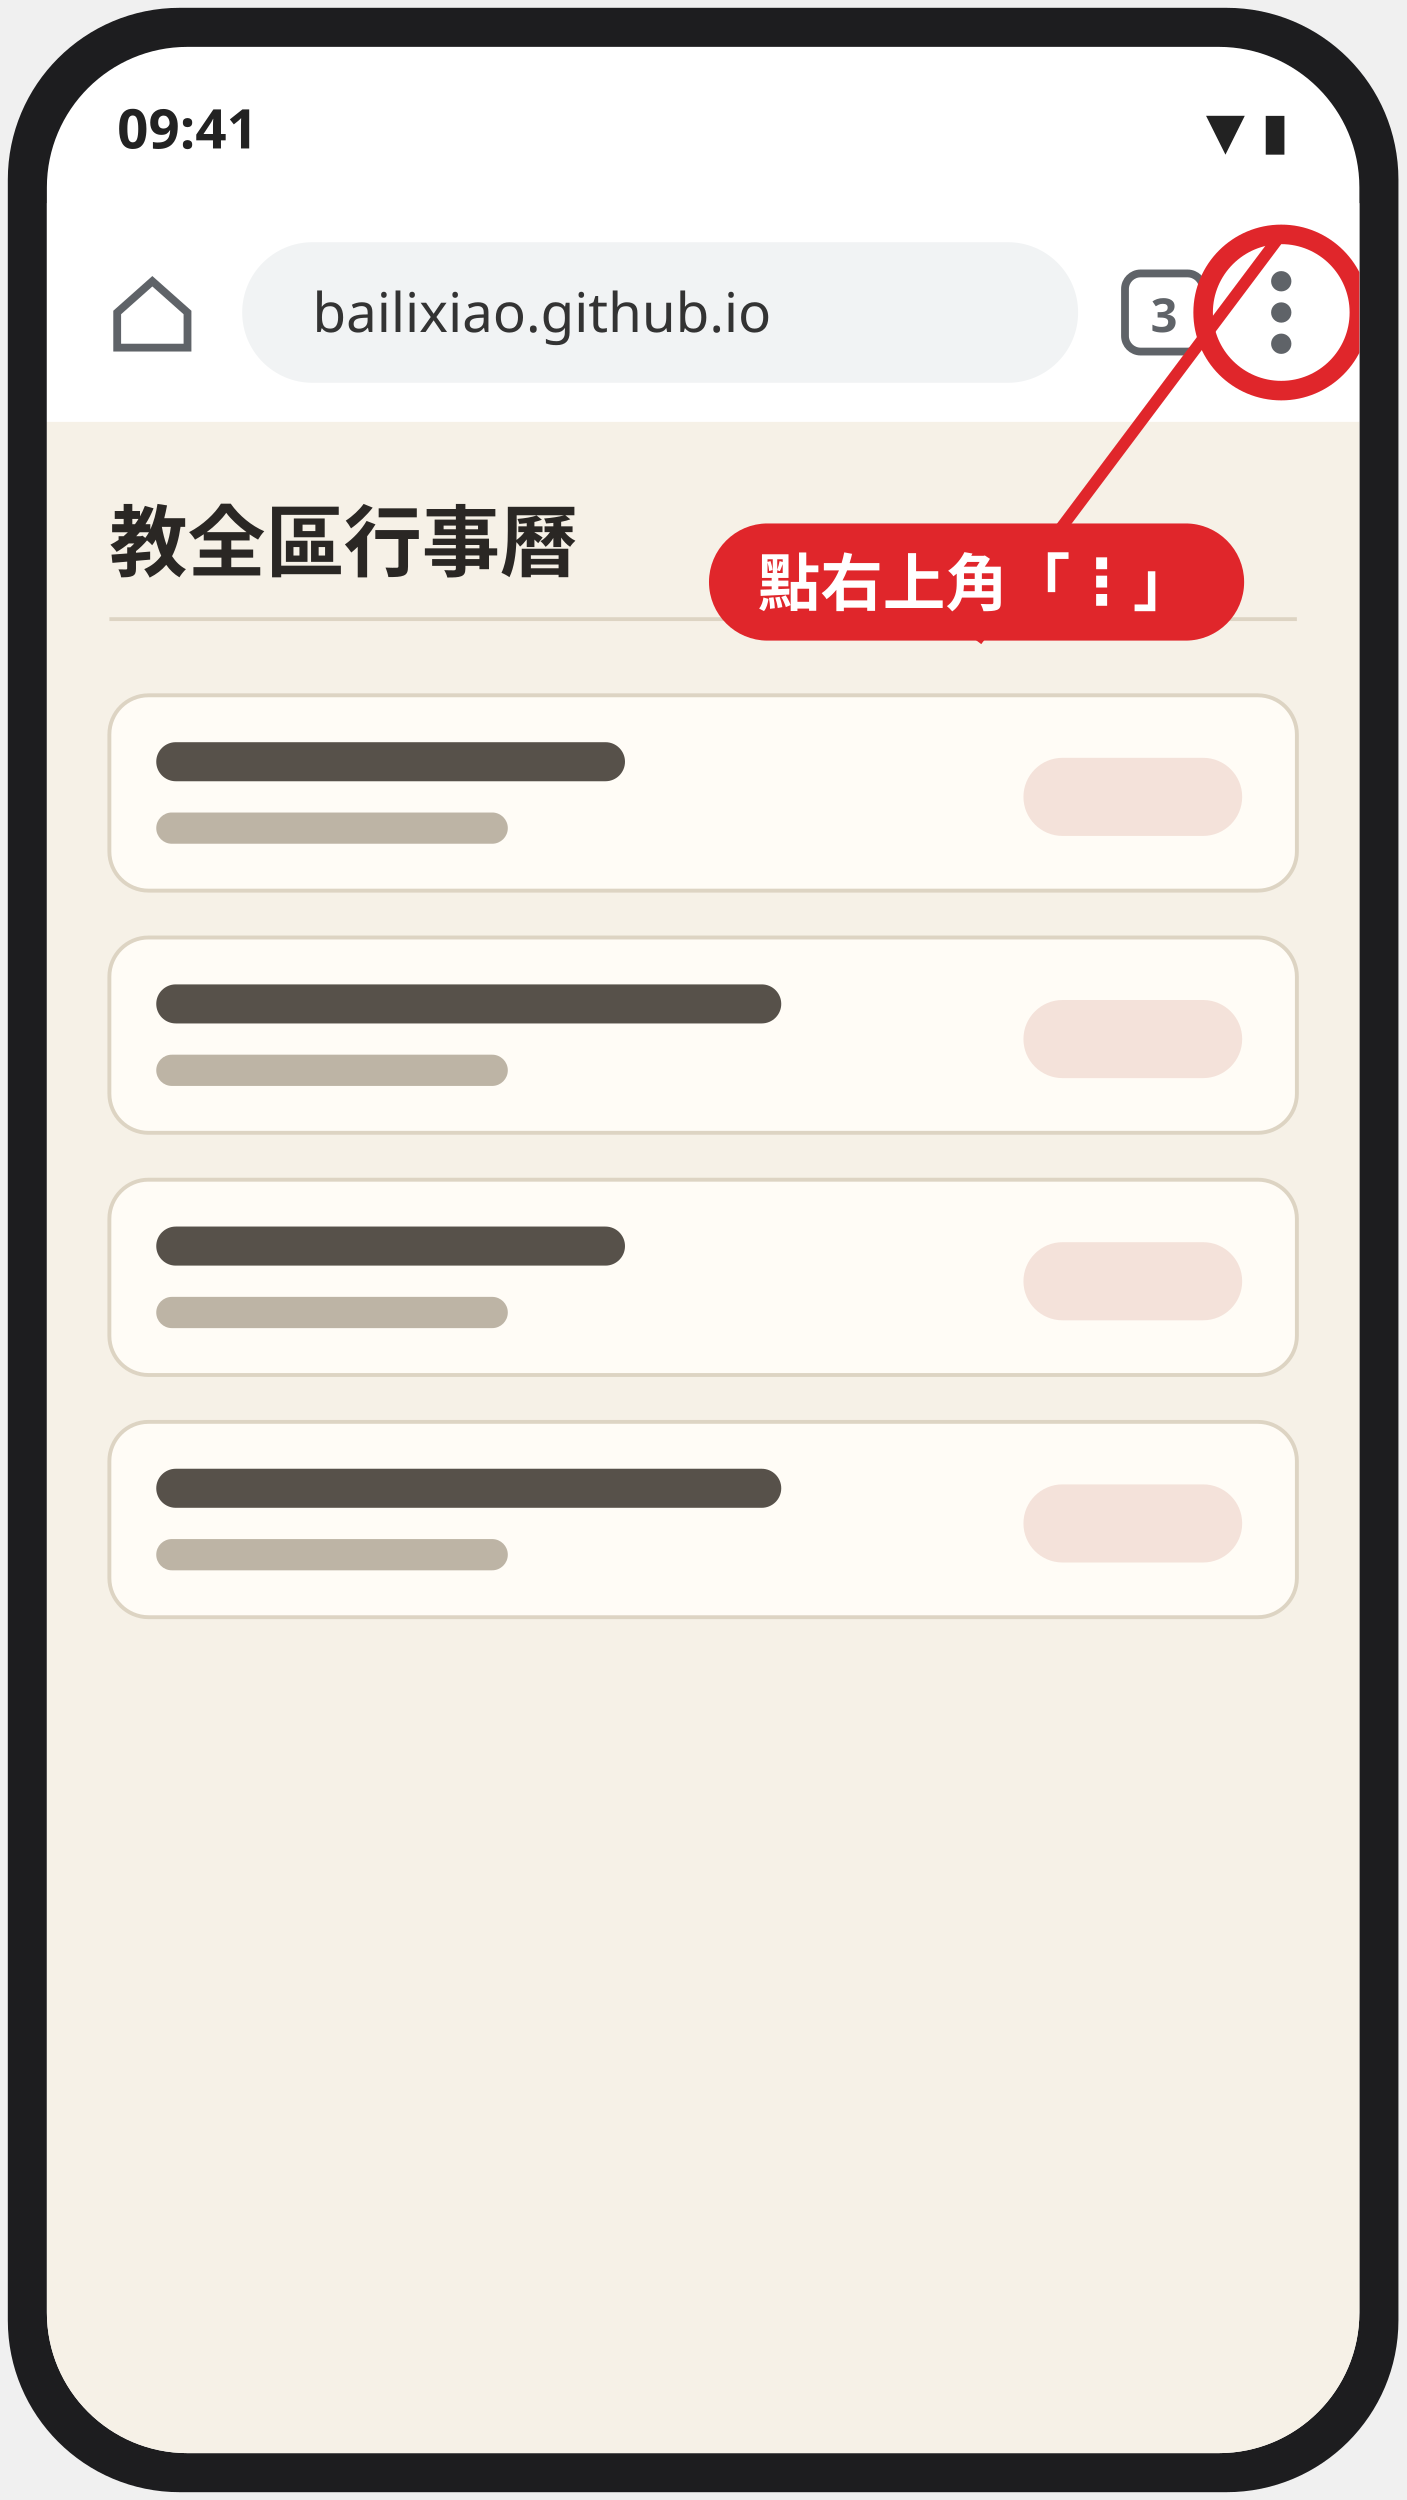
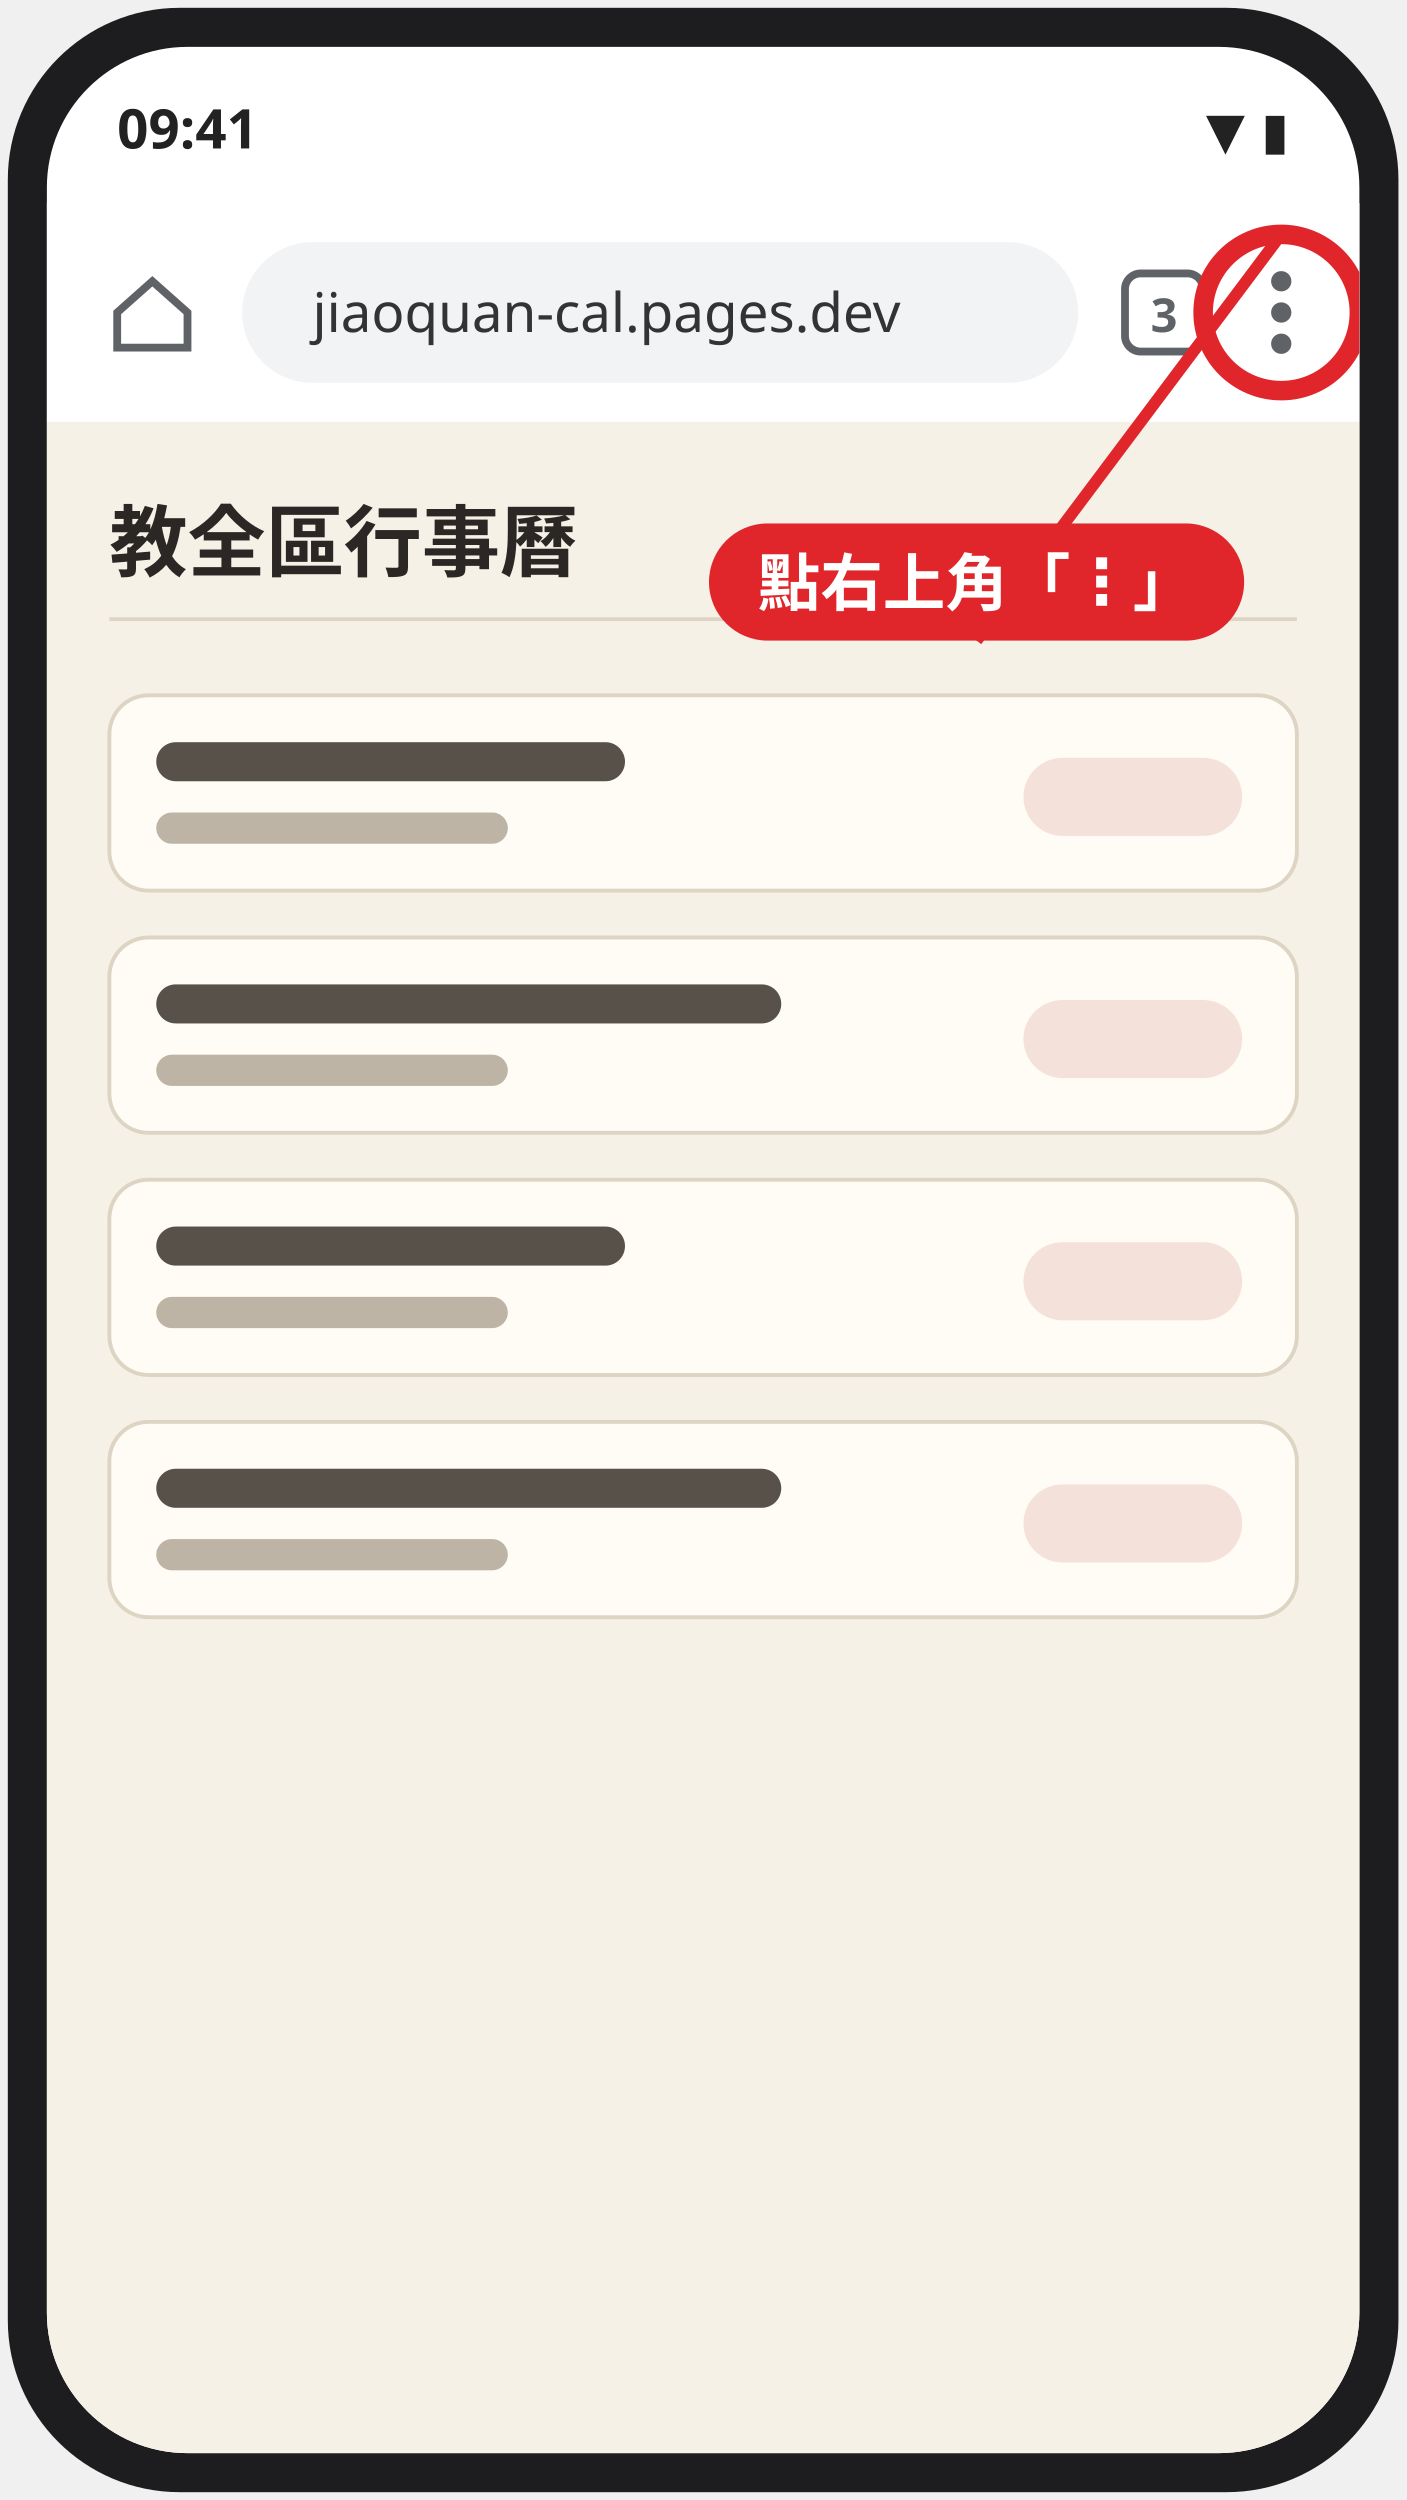
<svg xmlns="http://www.w3.org/2000/svg" viewBox="0 0 360 640" width="360" height="640" font-family="'PingFang TC','Noto Sans TC','Microsoft JhengHei',sans-serif">
  <rect x="2" y="2" width="356" height="636" rx="44" fill="#1d1d1f" />
  <rect x="12" y="12" width="336" height="616" rx="36" fill="#ffffff" />
  <clipPath id="scr">
    <rect x="12" y="12" width="336" height="616" rx="36" />
  </clipPath>
  <g clip-path="url(#scr)">
    <text x="30" y="38" font-size="14" fill="#222" font-weight="700" text-anchor="start">09:41</text>
    <text x="330" y="38" font-size="13" fill="#222" text-anchor="end">▼ ▮</text>
    <rect x="12" y="52" width="336" height="56" fill="#ffffff" />
    <path d="M30 80 l9 -8 l9 8 v9 h-18 z" fill="none" stroke="#5f6368" stroke-width="2" />
    <rect x="62" y="62" width="214" height="36" rx="18" fill="#f1f3f4" />
-     <text x="80" y="85" font-size="14" fill="#333" text-anchor="start">bailixiao.github.io</text>
+     <text x="80" y="85" font-size="14" fill="#333" text-anchor="start">jiaoquan-cal.pages.dev</text>
    <rect x="288" y="70" width="20" height="20" rx="4" fill="none" stroke="#5f6368" stroke-width="2" />
    <text x="298" y="85" font-size="12" fill="#5f6368" font-weight="700" text-anchor="middle">3</text>
    <circle cx="328" cy="72" r="2.6" fill="#5f6368" />
    <circle cx="328" cy="80" r="2.6" fill="#5f6368" />
    <circle cx="328" cy="88" r="2.6" fill="#5f6368" />
    <rect x="12" y="108" width="336" height="520" fill="#f6f1e7" />
    <text x="28" y="146" font-size="20" fill="#2a2724" font-weight="700" text-anchor="start">教全區行事曆</text>
    <rect x="28" y="158" width="304" height="1" fill="#ddd4c3" />
    <rect x="28" y="178" width="304" height="50" rx="10" fill="#fffcf6" stroke="#ddd4c3" />
    <rect x="40" y="190" width="120" height="10" rx="5" fill="#57514a" />
    <rect x="40" y="208" width="90" height="8" rx="4" fill="#bdb4a5" />
    <rect x="262" y="194" width="56" height="20" rx="10" fill="#f4e2da" />
    <rect x="28" y="240" width="304" height="50" rx="10" fill="#fffcf6" stroke="#ddd4c3" />
    <rect x="40" y="252" width="160" height="10" rx="5" fill="#57514a" />
    <rect x="40" y="270" width="90" height="8" rx="4" fill="#bdb4a5" />
    <rect x="262" y="256" width="56" height="20" rx="10" fill="#f4e2da" />
    <rect x="28" y="302" width="304" height="50" rx="10" fill="#fffcf6" stroke="#ddd4c3" />
    <rect x="40" y="314" width="120" height="10" rx="5" fill="#57514a" />
    <rect x="40" y="332" width="90" height="8" rx="4" fill="#bdb4a5" />
    <rect x="262" y="318" width="56" height="20" rx="10" fill="#f4e2da" />
    <rect x="28" y="364" width="304" height="50" rx="10" fill="#fffcf6" stroke="#ddd4c3" />
    <rect x="40" y="376" width="160" height="10" rx="5" fill="#57514a" />
    <rect x="40" y="394" width="90" height="8" rx="4" fill="#bdb4a5" />
    <rect x="262" y="380" width="56" height="20" rx="10" fill="#f4e2da" />
    <circle cx="328" cy="80" r="20" fill="none" stroke="#e0262b" stroke-width="5" />
    <line x1="250" y1="164" x2="328" y2="60" stroke="#e0262b" stroke-width="3" />
    <rect x="181.5" y="134" width="137" height="30" rx="15" fill="#e0262b" />
    <text x="250" y="155" font-size="16" fill="#fff" font-weight="700" text-anchor="middle">點右上角「⋮」</text>
  </g>
</svg>
